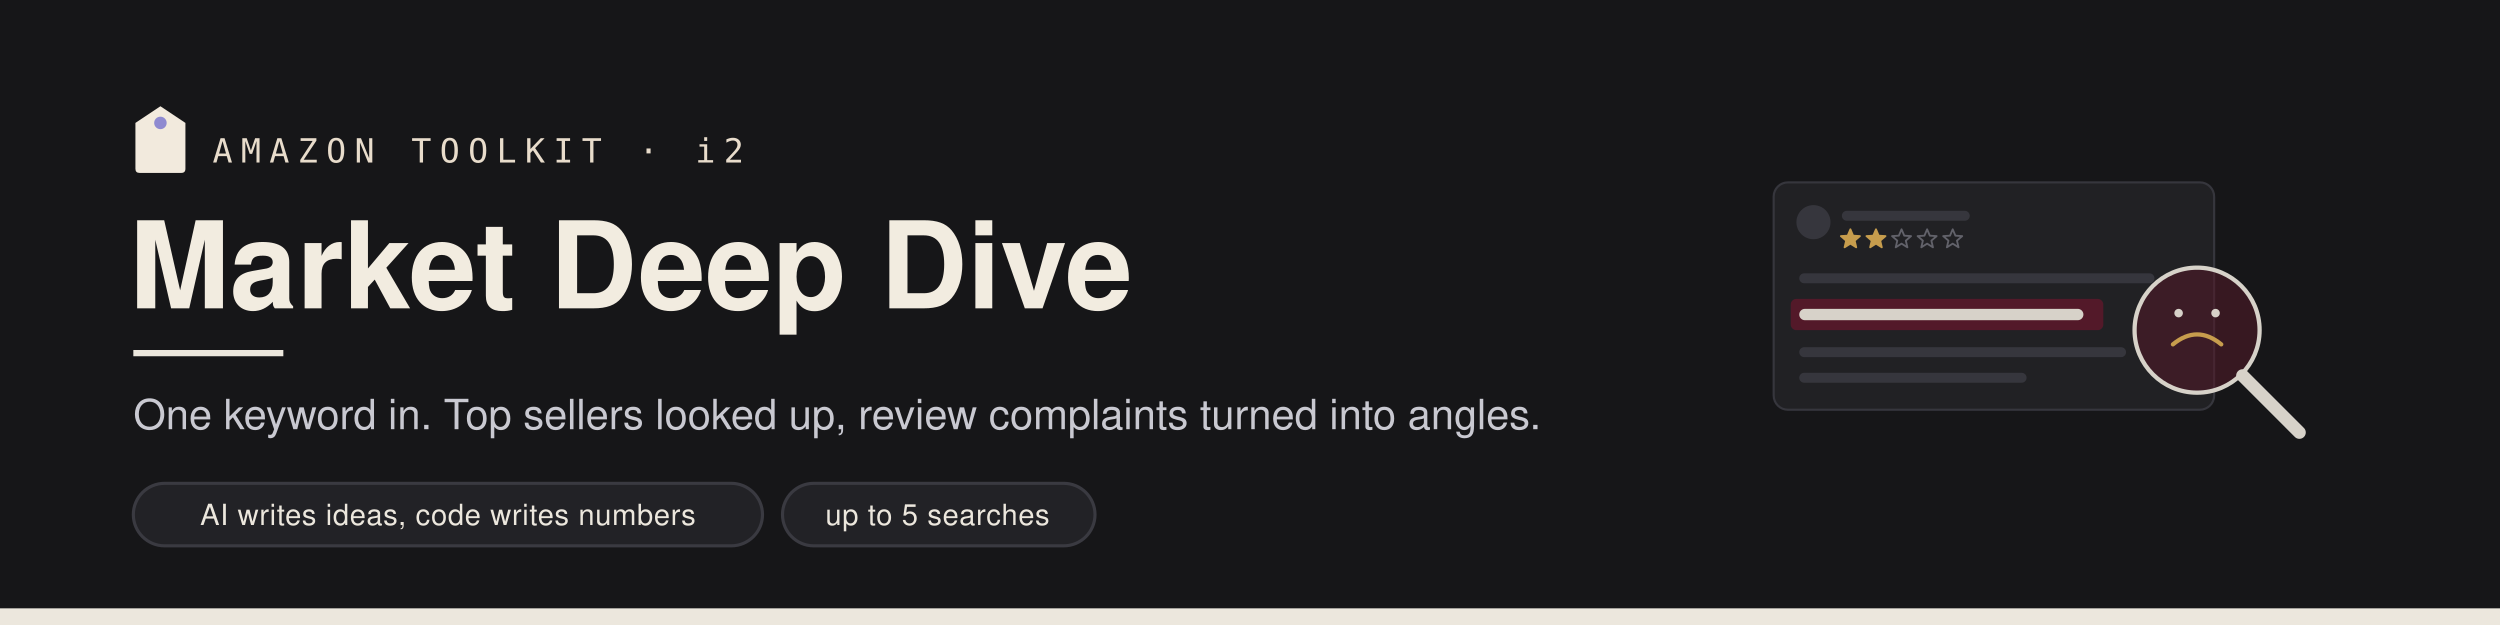
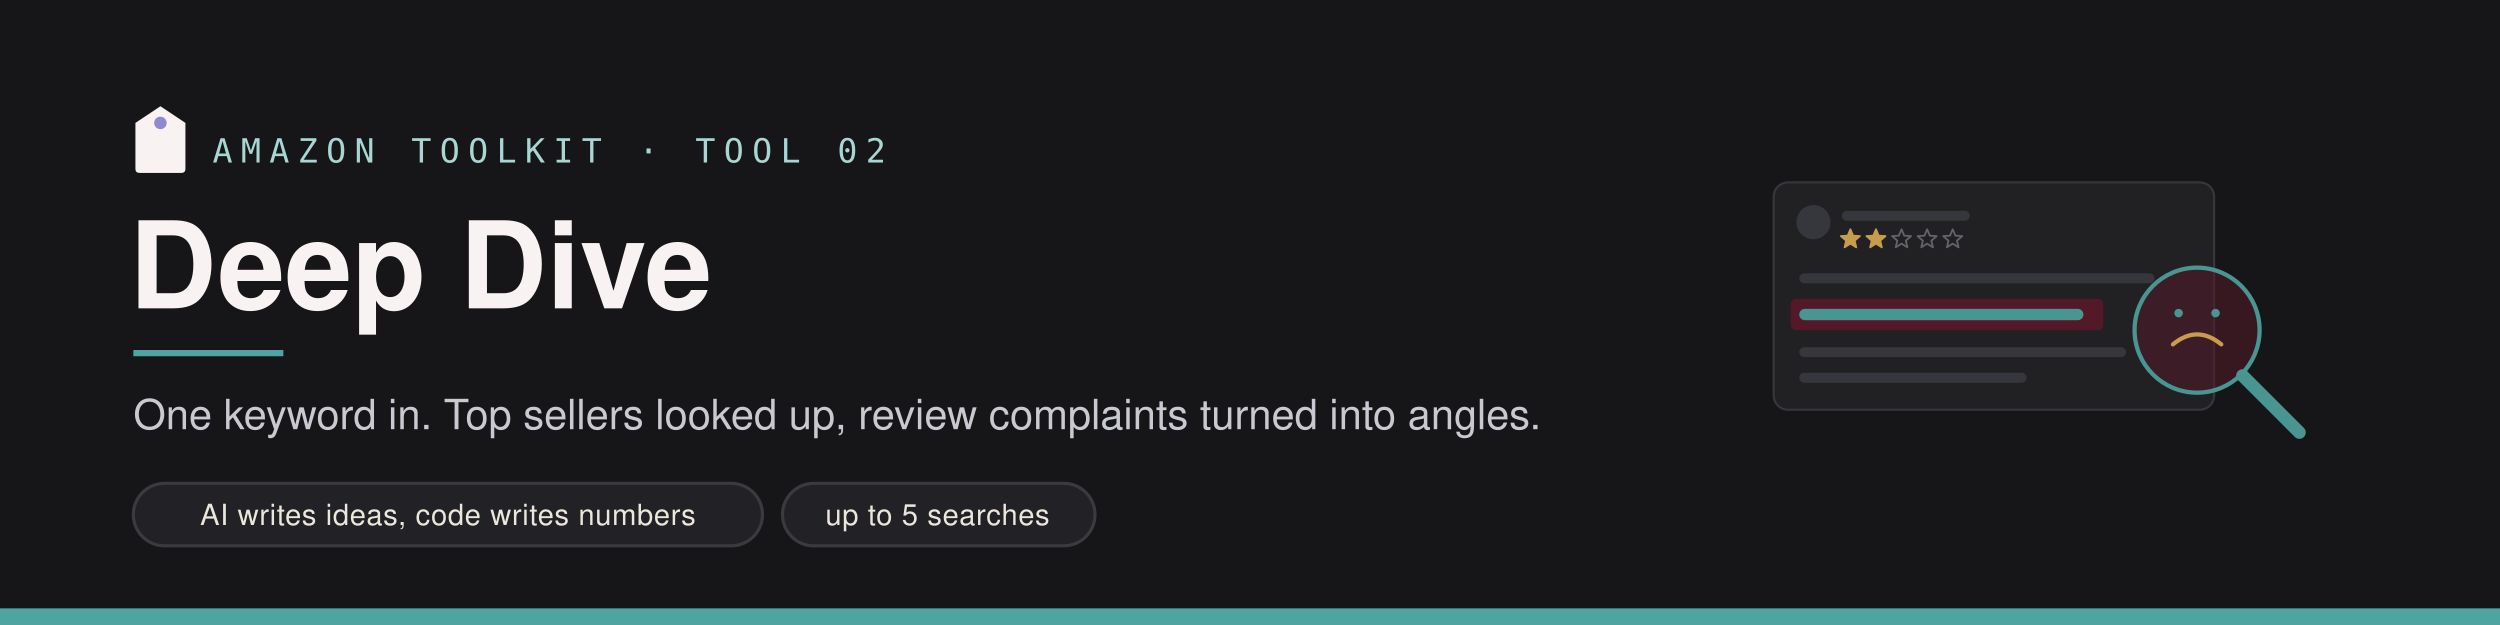
- <svg xmlns="http://www.w3.org/2000/svg" width="1200" height="300" viewBox="0 0 1200 300" role="img" aria-label="i2 Market Deep Dive: One keyword in. Top sellers looked up, review complaints turned into angles.">
+ <svg xmlns="http://www.w3.org/2000/svg" width="1200" height="300" viewBox="0 0 1200 300" role="img" aria-label="Deep Dive: One keyword in. Top sellers looked up, review complaints turned into angles.">
  <rect width="1200" height="300" fill="#161618" />
  <g transform="translate(850 78) scale(0.682)" opacity="0.9">
    <rect x="2" y="14" width="310" height="160" rx="10" fill="#222226" stroke="#3A3A41" stroke-width="1.5" />
    <circle cx="30" cy="42" r="12" fill="#3A3A41" />
    <rect x="50" y="34" width="90" height="7" rx="3.5" fill="#3A3A41" />
    <polygon points="56.0,47.0 57.9,51.5 62.7,51.8 59.0,55.0 60.1,59.7 56.0,57.1 51.9,59.7 53.0,55.0 49.3,51.8 54.1,51.5" fill="#DAAC53" stroke="#DAAC53" stroke-width="1.3" stroke-linejoin="round" />
    <polygon points="74.0,47.0 75.9,51.5 80.7,51.8 77.0,55.0 78.1,59.7 74.0,57.1 69.9,59.7 71.0,55.0 67.3,51.8 72.1,51.5" fill="#DAAC53" stroke="#DAAC53" stroke-width="1.3" stroke-linejoin="round" />
    <polygon points="92.0,47.0 93.9,51.5 98.7,51.8 95.0,55.0 96.1,59.7 92.0,57.1 87.9,59.7 89.0,55.0 85.3,51.8 90.1,51.5" fill="none" stroke="#6A6A73" stroke-width="1.3" stroke-linejoin="round" />
    <polygon points="110.0,47.0 111.9,51.5 116.7,51.8 113.0,55.0 114.1,59.7 110.0,57.1 105.9,59.7 107.0,55.0 103.3,51.8 108.1,51.5" fill="none" stroke="#6A6A73" stroke-width="1.3" stroke-linejoin="round" />
    <polygon points="128.0,47.0 129.9,51.5 134.7,51.8 131.0,55.0 132.1,59.7 128.0,57.1 123.9,59.7 125.0,55.0 121.3,51.8 126.1,51.5" fill="none" stroke="#6A6A73" stroke-width="1.3" stroke-linejoin="round" />
    <rect x="20" y="78" width="250" height="7" rx="3.5" fill="#3A3A41" />
    <rect x="14" y="96" width="220" height="22" rx="4" fill="#5A1A2B" />
-     <rect x="20" y="103" width="200" height="8" rx="4" fill="#ECE7DD" />
+     <rect x="20" y="103" width="200" height="8" rx="4" fill="#4FA3A0" />
    <rect x="20" y="130" width="230" height="7" rx="3.5" fill="#3A3A41" />
    <rect x="20" y="148" width="160" height="7" rx="3.5" fill="#3A3A41" />
-     <circle cx="300" cy="118" r="44" fill="#5A1A2B" fill-opacity="0.55" stroke="#ECE7DD" stroke-width="3" />
-     <path d="M332 150 L372 190" stroke="#ECE7DD" stroke-width="9" stroke-linecap="round" />
+     <circle cx="300" cy="118" r="44" fill="#5A1A2B" fill-opacity="0.55" stroke="#4FA3A0" stroke-width="3" />
+     <path d="M332 150 L372 190" stroke="#4FA3A0" stroke-width="9" stroke-linecap="round" />
    <path d="M283 128 Q300 114 317 128" fill="none" stroke="#DAAC53" stroke-width="3" stroke-linecap="round" />
-     <circle cx="287" cy="106" r="3" fill="#ECE7DD" />
-     <circle cx="313" cy="106" r="3" fill="#ECE7DD" />
+     <circle cx="287" cy="106" r="3" fill="#4FA3A0" />
+     <circle cx="313" cy="106" r="3" fill="#4FA3A0" />
  </g>
-   <rect x="0" y="292" width="1200" height="8" fill="#ECE7DD" />
+   <rect x="0" y="292" width="1200" height="8" fill="#4FA3A0" />
  <g transform="translate(64 50)">
-     <path d="M13 1 L25 9 L25 31 Q25 33 23 33 L3 33 Q1 33 1 31 L1 9 Z" fill="#F2EADD" />
+     <path d="M13 1 L25 9 L25 31 Q25 33 23 33 L3 33 Q1 33 1 31 L1 9 Z" fill="#F8F2F2" />
    <circle cx="13" cy="9" r="3" fill="#8F8AD0" />
  </g>
-   <text x="102" y="78" font-family="ui-monospace, 'Cascadia Mono', Consolas, 'SF Mono', Menlo, monospace" font-size="16" fill="#E8DCCB" letter-spacing="4">AMAZON TOOLKIT · i2</text>
-   <text x="62" y="148" font-family="'Bricolage Grotesque', 'Segoe UI', Helvetica, Arial, sans-serif" font-weight="800" font-size="58" fill="#F2ECE0">Market Deep Dive</text>
-   <rect x="64" y="168" width="72" height="3" fill="#ECE7DD" />
+   <text x="102" y="78" font-family="ui-monospace, 'Cascadia Mono', Consolas, 'SF Mono', Menlo, monospace" font-size="16" fill="#A9D6D3" letter-spacing="4">AMAZON TOOLKIT · TOOL 02</text>
+   <text x="62" y="148" font-family="'Bricolage Grotesque', 'Segoe UI', Helvetica, Arial, sans-serif" font-weight="800" font-size="58" fill="#F8F2F2">Deep Dive</text>
+   <rect x="64" y="168" width="72" height="3" fill="#4FA3A0" />
  <text x="64" y="206" font-family="'Segoe UI', -apple-system, Helvetica, Arial, sans-serif" font-size="20" fill="#C9C9D1">One keyword in. Top sellers looked up, review complaints turned into angles.</text>
  <rect x="64" y="232" width="302" height="30" rx="15" fill="#222226" stroke="#3A3A41" stroke-width="1.5" />
  <text x="215" y="252" text-anchor="middle" font-family="'Segoe UI', -apple-system, Helvetica, Arial, sans-serif" font-size="14" fill="#ECE7DD" letter-spacing="0.3">AI writes ideas, code writes numbers</text>
  <rect x="375.6" y="232" width="150" height="30" rx="15" fill="#222226" stroke="#3A3A41" stroke-width="1.5" />
  <text x="450" y="252" text-anchor="middle" font-family="'Segoe UI', -apple-system, Helvetica, Arial, sans-serif" font-size="14" fill="#ECE7DD" letter-spacing="0.3">up to 5 searches</text>
</svg>
